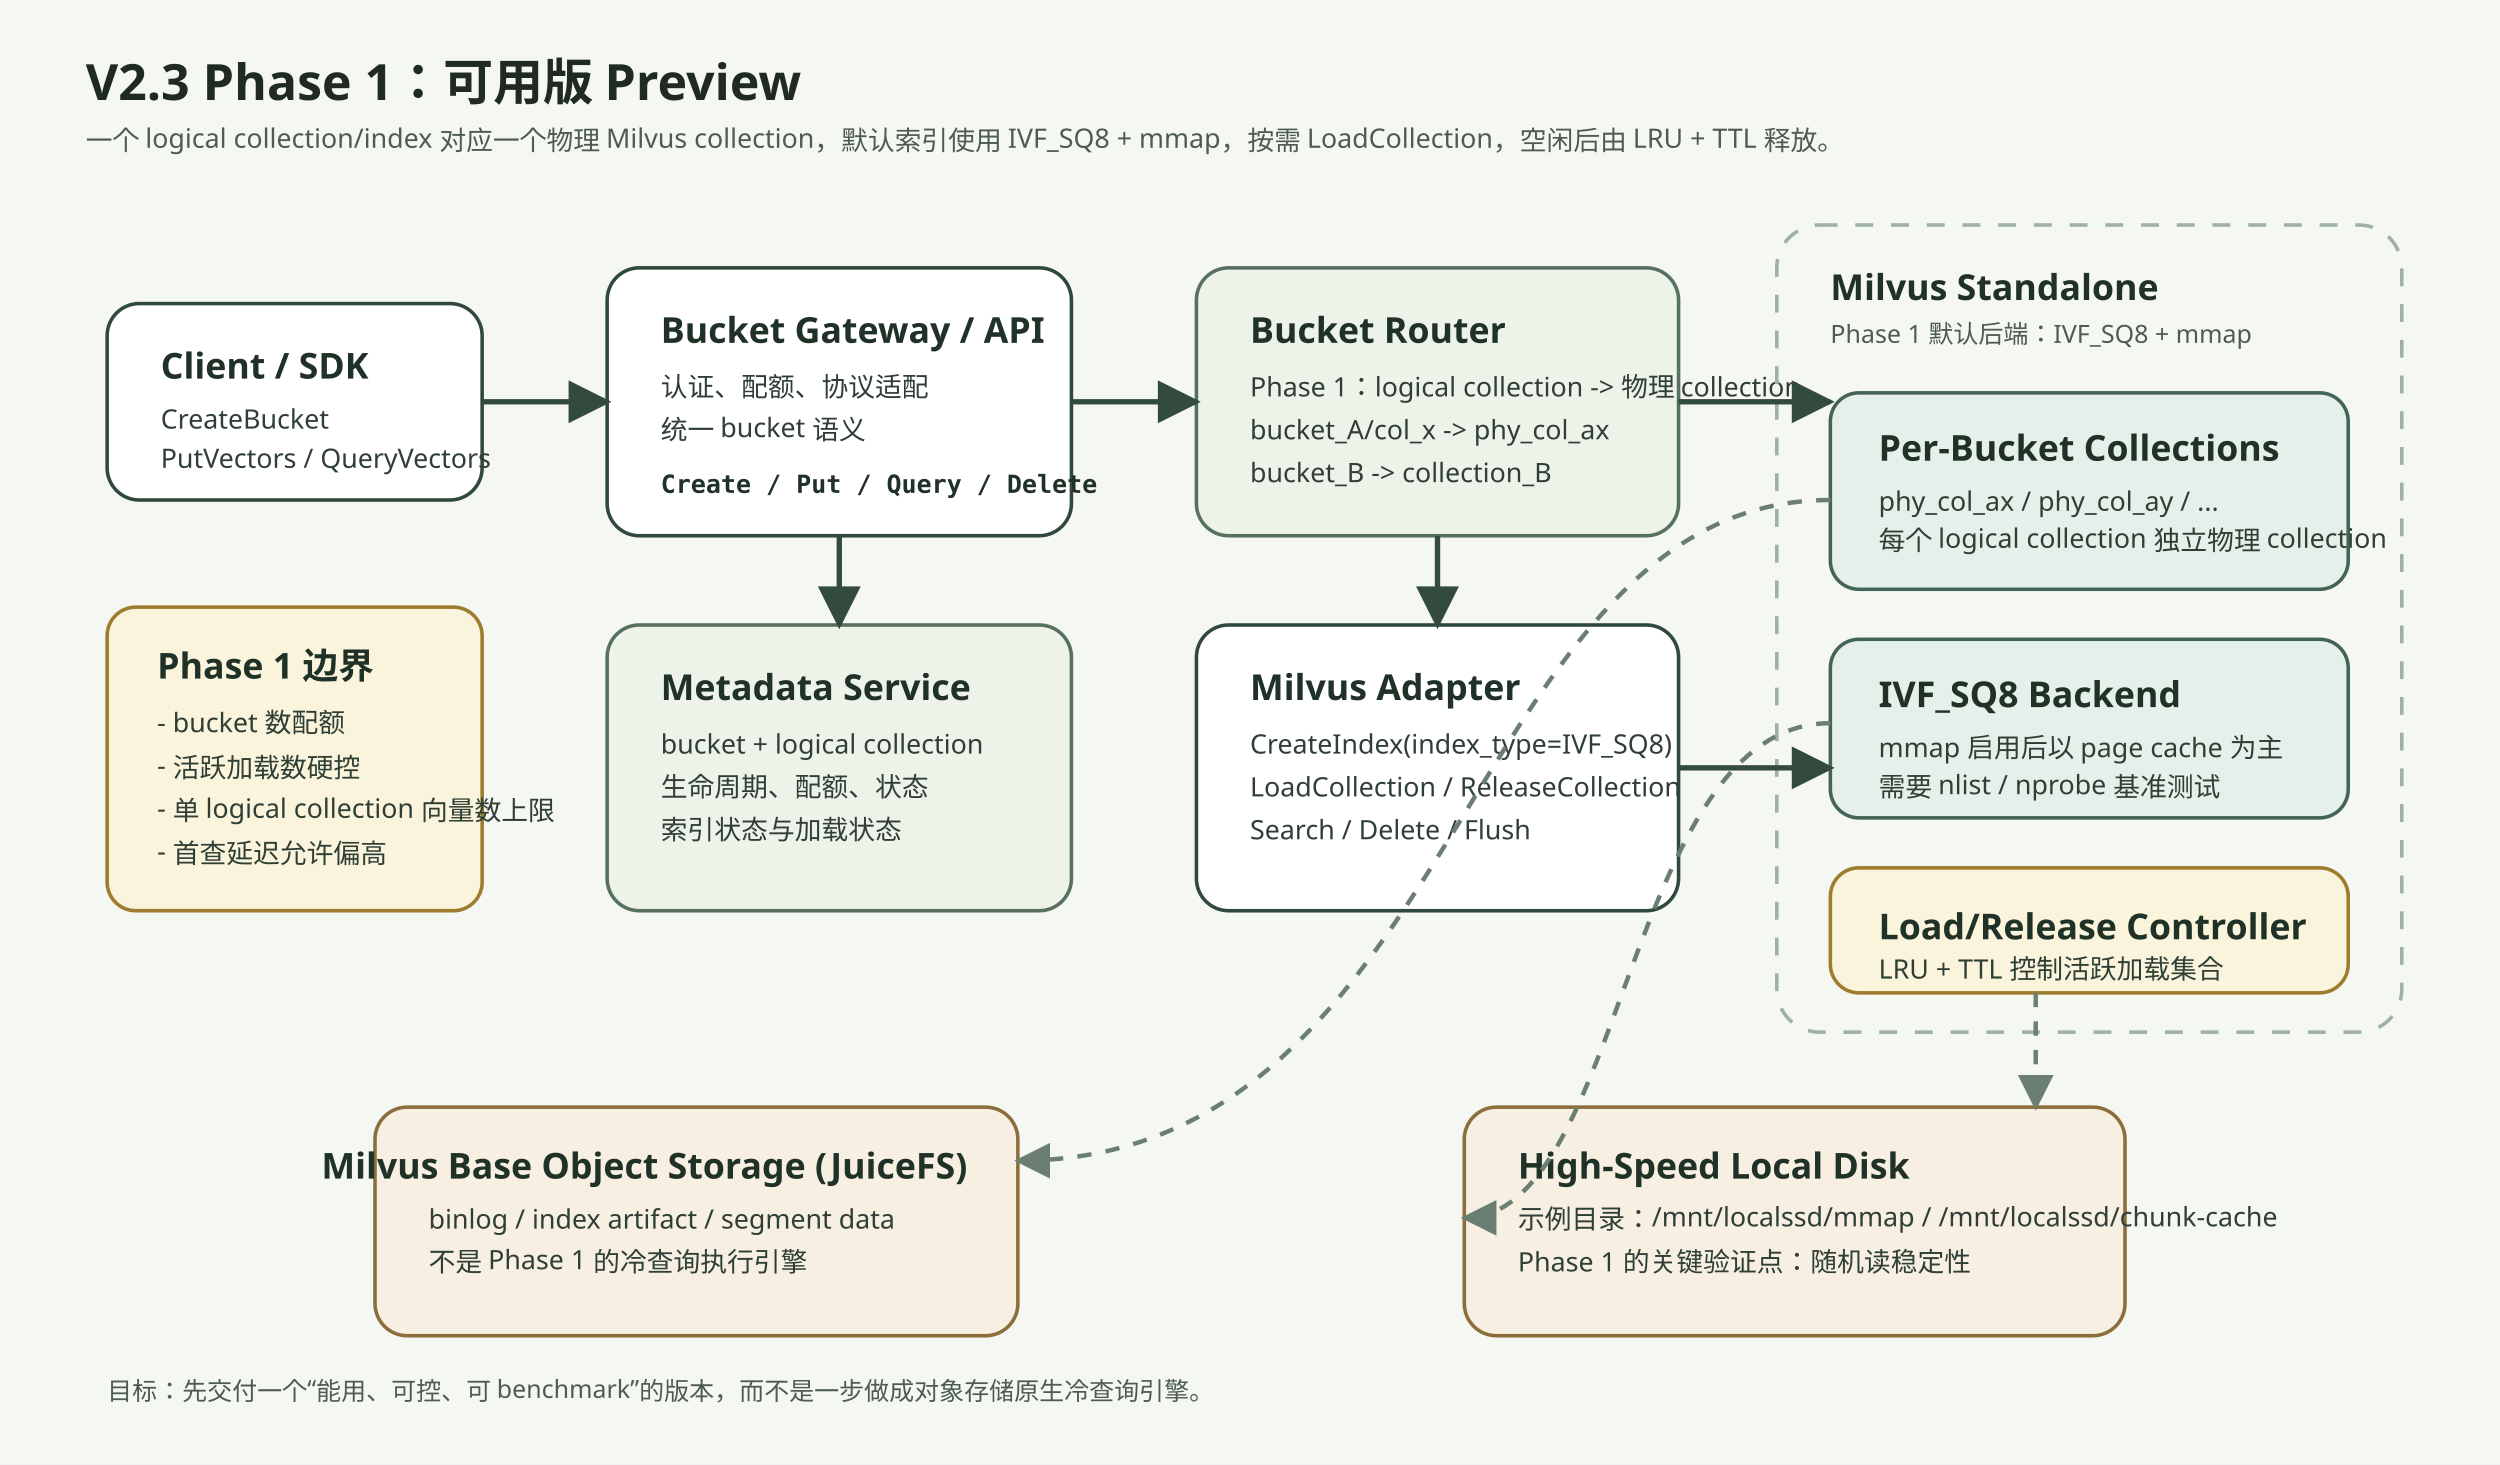
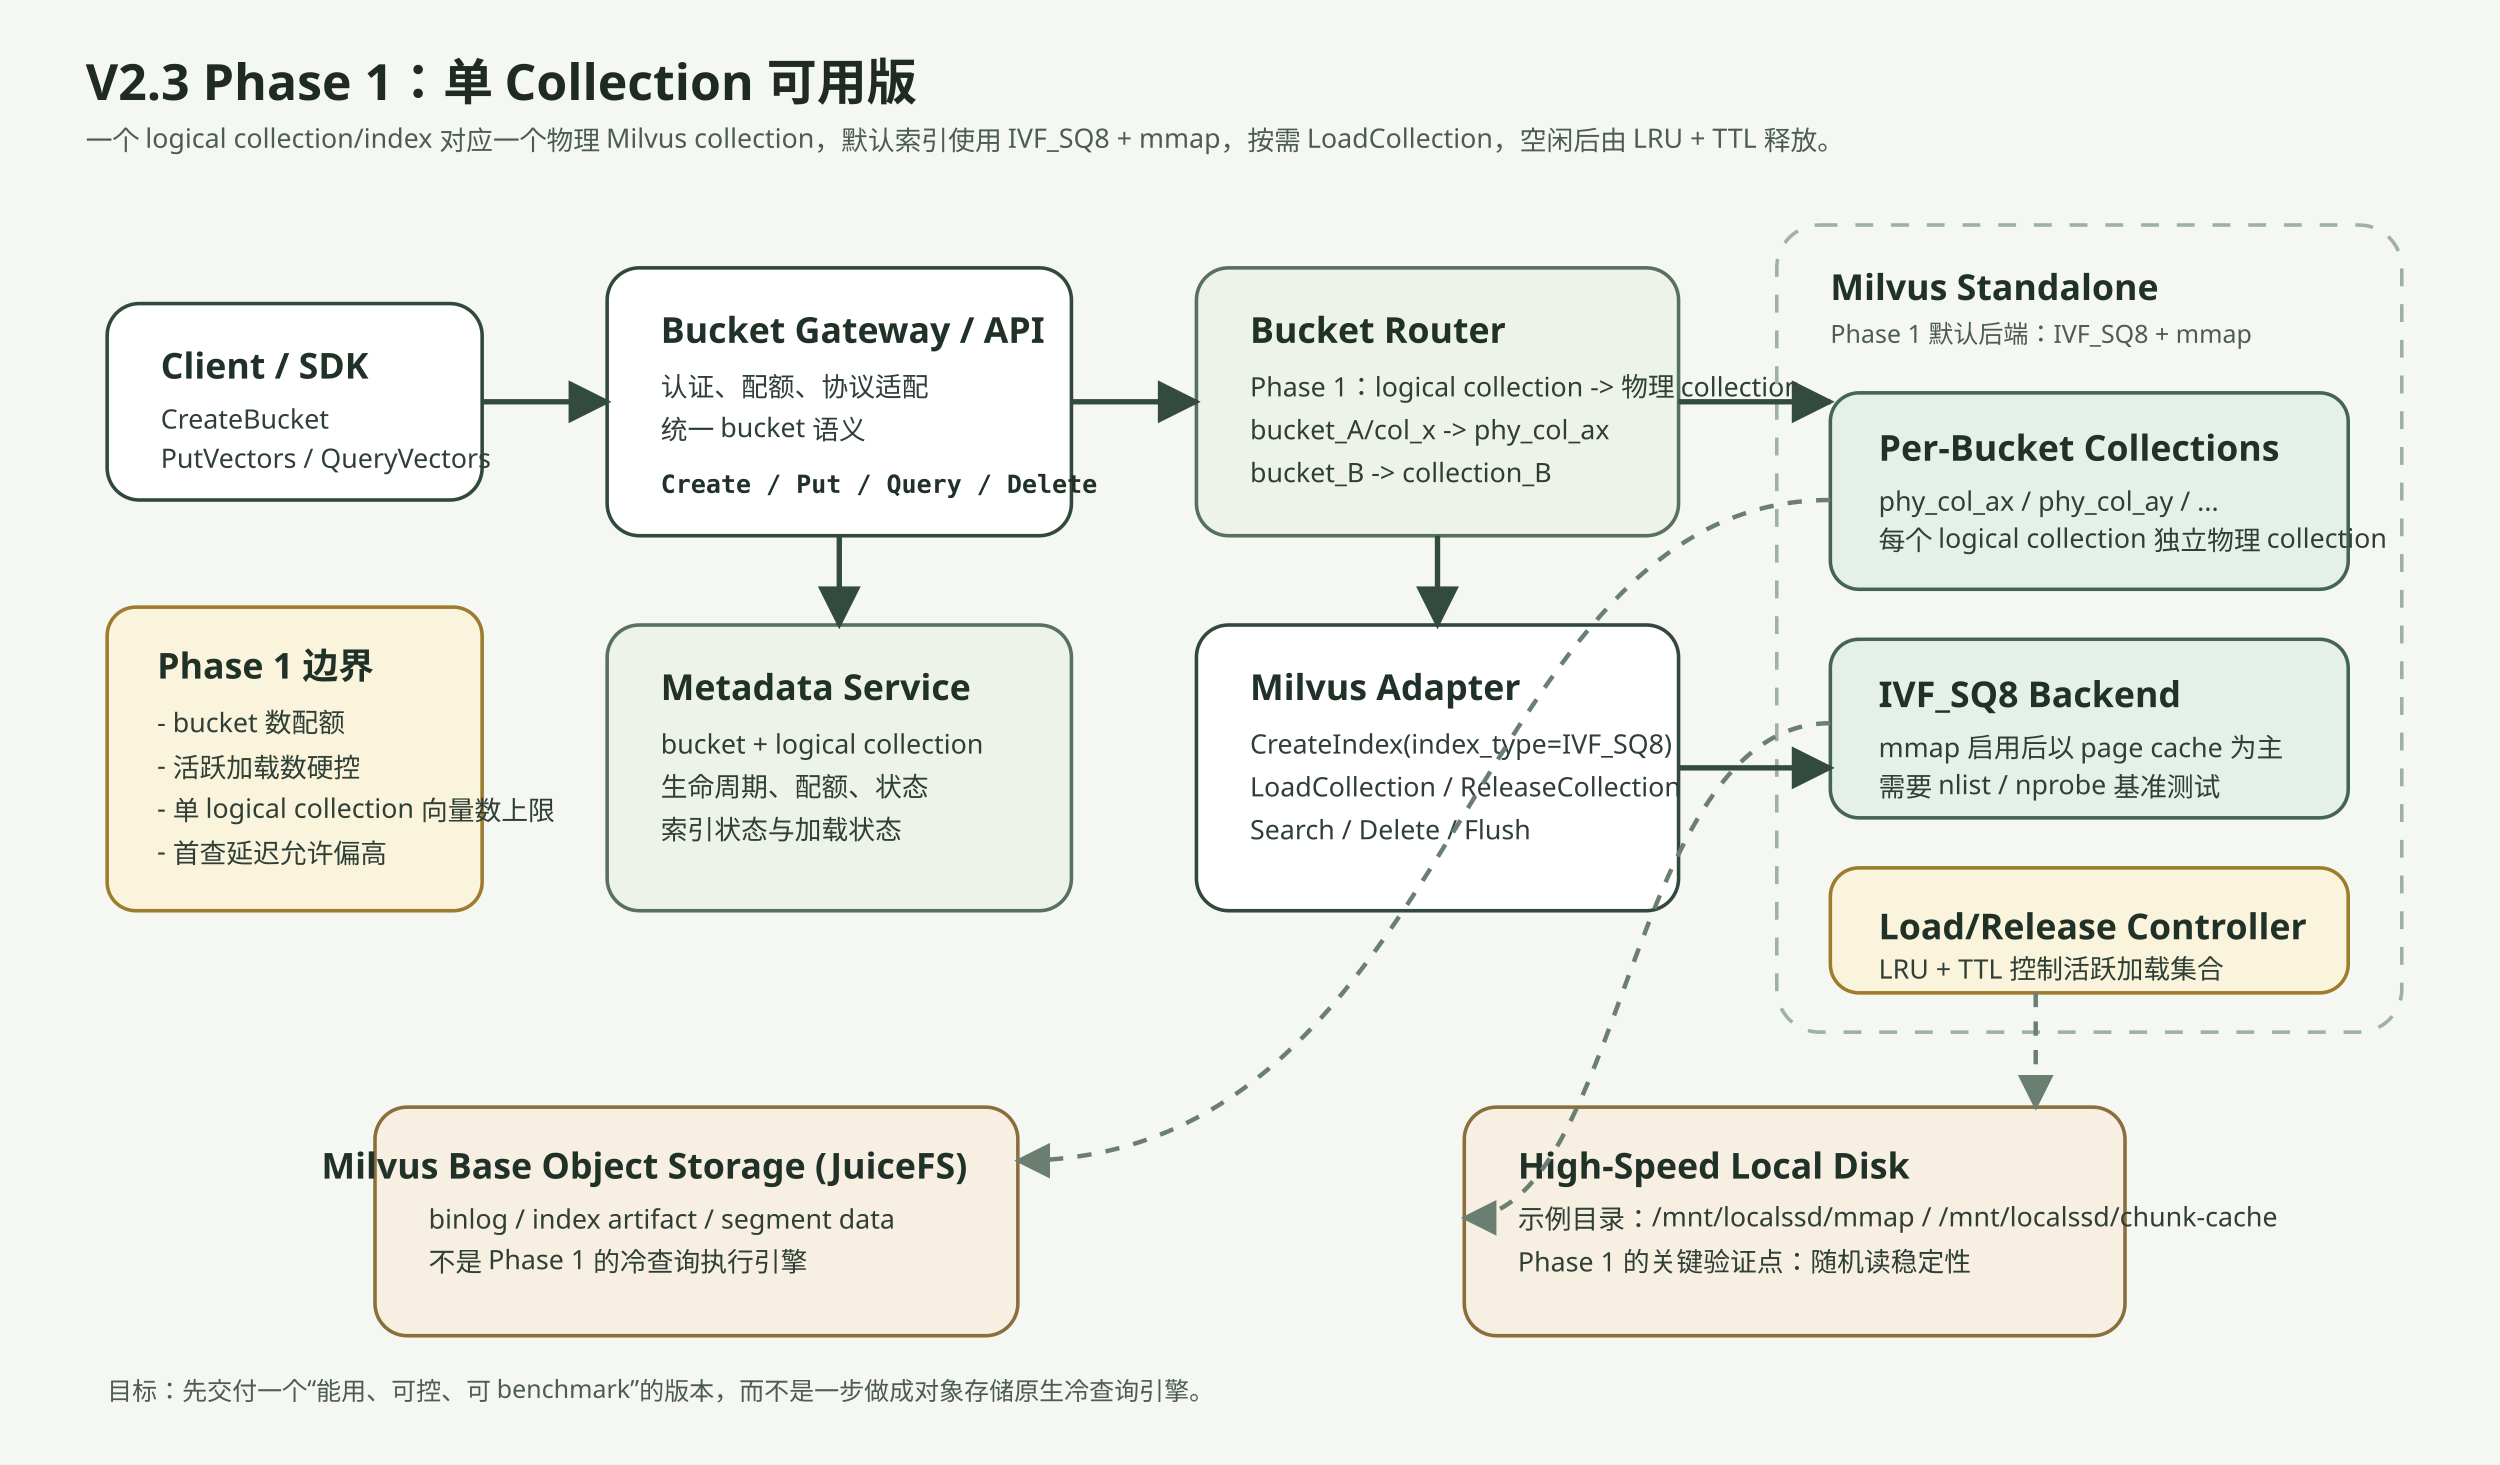
<svg xmlns="http://www.w3.org/2000/svg" viewBox="0 0 1400 820" width="1400" height="820" role="img" aria-label="V2.3 Phase 1 Architecture">
  <defs>
    <style>
      .bg { fill: #f5f7f2; }
      .title { font: 700 28px 'Segoe UI', 'PingFang SC', sans-serif; fill: #1e2a22; }
      .subtitle { font: 400 15px 'Segoe UI', 'PingFang SC', sans-serif; fill: #4d5c52; }
      .card { fill: #ffffff; stroke: #31493c; stroke-width: 2; rx: 18; ry: 18; }
      .card-soft { fill: #eef3ea; stroke: #58705f; stroke-width: 2; rx: 18; ry: 18; }
      .storage { fill: #f6efe2; stroke: #8c6d3c; stroke-width: 2; rx: 18; ry: 18; }
      .accent { fill: #e6f0ea; stroke: #446457; stroke-width: 2; rx: 16; ry: 16; }
      .warn { fill: #faf4dc; stroke: #9d7c2e; stroke-width: 2; rx: 16; ry: 16; }
      .label { font: 700 20px 'Segoe UI', 'PingFang SC', sans-serif; fill: #203128; }
      .text { font: 400 15px 'Segoe UI', 'PingFang SC', sans-serif; fill: #2f3f35; }
      .small { font: 400 14px 'Segoe UI', 'PingFang SC', sans-serif; fill: #4d5c52; }
      .mono { font: 600 14px 'SFMono-Regular', Consolas, monospace; fill: #203128; }
      .arrow { stroke: #334b3f; stroke-width: 3; fill: none; marker-end: url(#arrow); }
      .arrow-soft { stroke: #6a7f72; stroke-width: 2.5; stroke-dasharray: 8 8; fill: none; marker-end: url(#arrowSoft); }
      .group { fill: none; stroke: #9db2a4; stroke-width: 2; stroke-dasharray: 10 10; rx: 24; ry: 24; }
    </style>
    <marker id="arrow" viewBox="0 0 10 10" refX="9" refY="5" markerWidth="8" markerHeight="8" orient="auto-start-reverse">
      <path d="M 0 0 L 10 5 L 0 10 z" fill="#334b3f" />
    </marker>
    <marker id="arrowSoft" viewBox="0 0 10 10" refX="9" refY="5" markerWidth="8" markerHeight="8" orient="auto-start-reverse">
      <path d="M 0 0 L 10 5 L 0 10 z" fill="#6a7f72" />
    </marker>
  </defs>
  <rect class="bg" x="0" y="0" width="1400" height="820" />
-   <text class="title" x="48" y="56">V2.3 Phase 1：可用版 Preview</text>
+   <text class="title" x="48" y="56">V2.3 Phase 1：单 Collection 可用版</text>
  <text class="subtitle" x="48" y="84">一个 logical collection/index 对应一个物理 Milvus collection，默认索引使用 IVF_SQ8 + mmap，按需 LoadCollection，空闲后由 LRU + TTL 释放。</text>
  <rect class="card" x="60" y="170" width="210" height="110" />
  <text class="label" x="90" y="212">Client / SDK</text>
  <text class="text" x="90" y="240">CreateBucket</text>
  <text class="text" x="90" y="262">PutVectors / QueryVectors</text>
  <rect class="card" x="340" y="150" width="260" height="150" />
  <text class="label" x="370" y="192">Bucket Gateway / API</text>
  <text class="text" x="370" y="222">认证、配额、协议适配</text>
  <text class="text" x="370" y="246">统一 bucket 语义</text>
  <text class="mono" x="370" y="276">Create / Put / Query / Delete</text>
  <rect class="card-soft" x="340" y="350" width="260" height="160" />
  <text class="label" x="370" y="392">Metadata Service</text>
  <text class="text" x="370" y="422">bucket + logical collection</text>
  <text class="text" x="370" y="446">生命周期、配额、状态</text>
  <text class="text" x="370" y="470">索引状态与加载状态</text>
  <rect class="card-soft" x="670" y="150" width="270" height="150" />
  <text class="label" x="700" y="192">Bucket Router</text>
  <text class="text" x="700" y="222">Phase 1：logical collection -&gt; 物理 collection</text>
  <text class="text" x="700" y="246">bucket_A/col_x -&gt; phy_col_ax</text>
  <text class="text" x="700" y="270">bucket_B -&gt; collection_B</text>
  <rect class="card" x="670" y="350" width="270" height="160" />
  <text class="label" x="700" y="392">Milvus Adapter</text>
  <text class="text" x="700" y="422">CreateIndex(index_type=IVF_SQ8)</text>
  <text class="text" x="700" y="446">LoadCollection / ReleaseCollection</text>
  <text class="text" x="700" y="470">Search / Delete / Flush</text>
  <rect class="group" x="995" y="126" width="350" height="452" rx="24" ry="24" />
  <text class="label" x="1025" y="168">Milvus Standalone</text>
  <text class="small" x="1025" y="192">Phase 1 默认后端：IVF_SQ8 + mmap</text>
  <rect class="accent" x="1025" y="220" width="290" height="110" />
  <text class="label" x="1052" y="258">Per-Bucket Collections</text>
  <text class="text" x="1052" y="286">phy_col_ax / phy_col_ay / ...</text>
  <text class="text" x="1052" y="308">每个 logical collection 独立物理 collection</text>
  <rect class="accent" x="1025" y="358" width="290" height="100" />
  <text class="label" x="1052" y="396">IVF_SQ8 Backend</text>
  <text class="text" x="1052" y="424">mmap 启用后以 page cache 为主</text>
  <text class="text" x="1052" y="446">需要 nlist / nprobe 基准测试</text>
  <rect class="warn" x="1025" y="486" width="290" height="70" />
  <text class="label" x="1052" y="526">Load/Release Controller</text>
  <text class="text" x="1052" y="548">LRU + TTL 控制活跃加载集合</text>
  <rect class="storage" x="210" y="620" width="360" height="128" />
  <text class="label" x="180" y="660">Milvus Base Object Storage (JuiceFS)</text>
  <text class="text" x="240" y="688">binlog / index artifact / segment data</text>
  <text class="text" x="240" y="712">不是 Phase 1 的冷查询执行引擎</text>
  <rect class="storage" x="820" y="620" width="370" height="128" />
  <text class="label" x="850" y="660">High-Speed Local Disk</text>
  <text class="text" x="850" y="688">示例目录：/mnt/localssd/mmap / /mnt/localssd/chunk-cache</text>
  <text class="text" x="850" y="712">Phase 1 的关键验证点：随机读稳定性</text>
  <path class="arrow" d="M 270 225 L 340 225" />
  <path class="arrow" d="M 470 300 L 470 350" />
  <path class="arrow" d="M 600 225 L 670 225" />
  <path class="arrow" d="M 805 300 L 805 350" />
  <path class="arrow" d="M 940 225 L 1025 225" />
  <path class="arrow" d="M 940 430 L 1025 430" />
  <path class="arrow-soft" d="M 1140 556 L 1140 620" />
  <path class="arrow-soft" d="M 1025 280 C 820 280, 820 650, 570 650" />
  <path class="arrow-soft" d="M 1025 405 C 910 405, 910 682, 820 682" />
  <rect class="warn" x="60" y="340" width="210" height="170" />
  <text class="label" x="88" y="380">Phase 1 边界</text>
  <text class="text" x="88" y="410">- bucket 数配额</text>
  <text class="text" x="88" y="434">- 活跃加载数硬控</text>
  <text class="text" x="88" y="458">- 单 logical collection 向量数上限</text>
  <text class="text" x="88" y="482">- 首查延迟允许偏高</text>
  <text class="small" x="60" y="784">目标：先交付一个“能用、可控、可 benchmark”的版本，而不是一步做成对象存储原生冷查询引擎。</text>
</svg>
